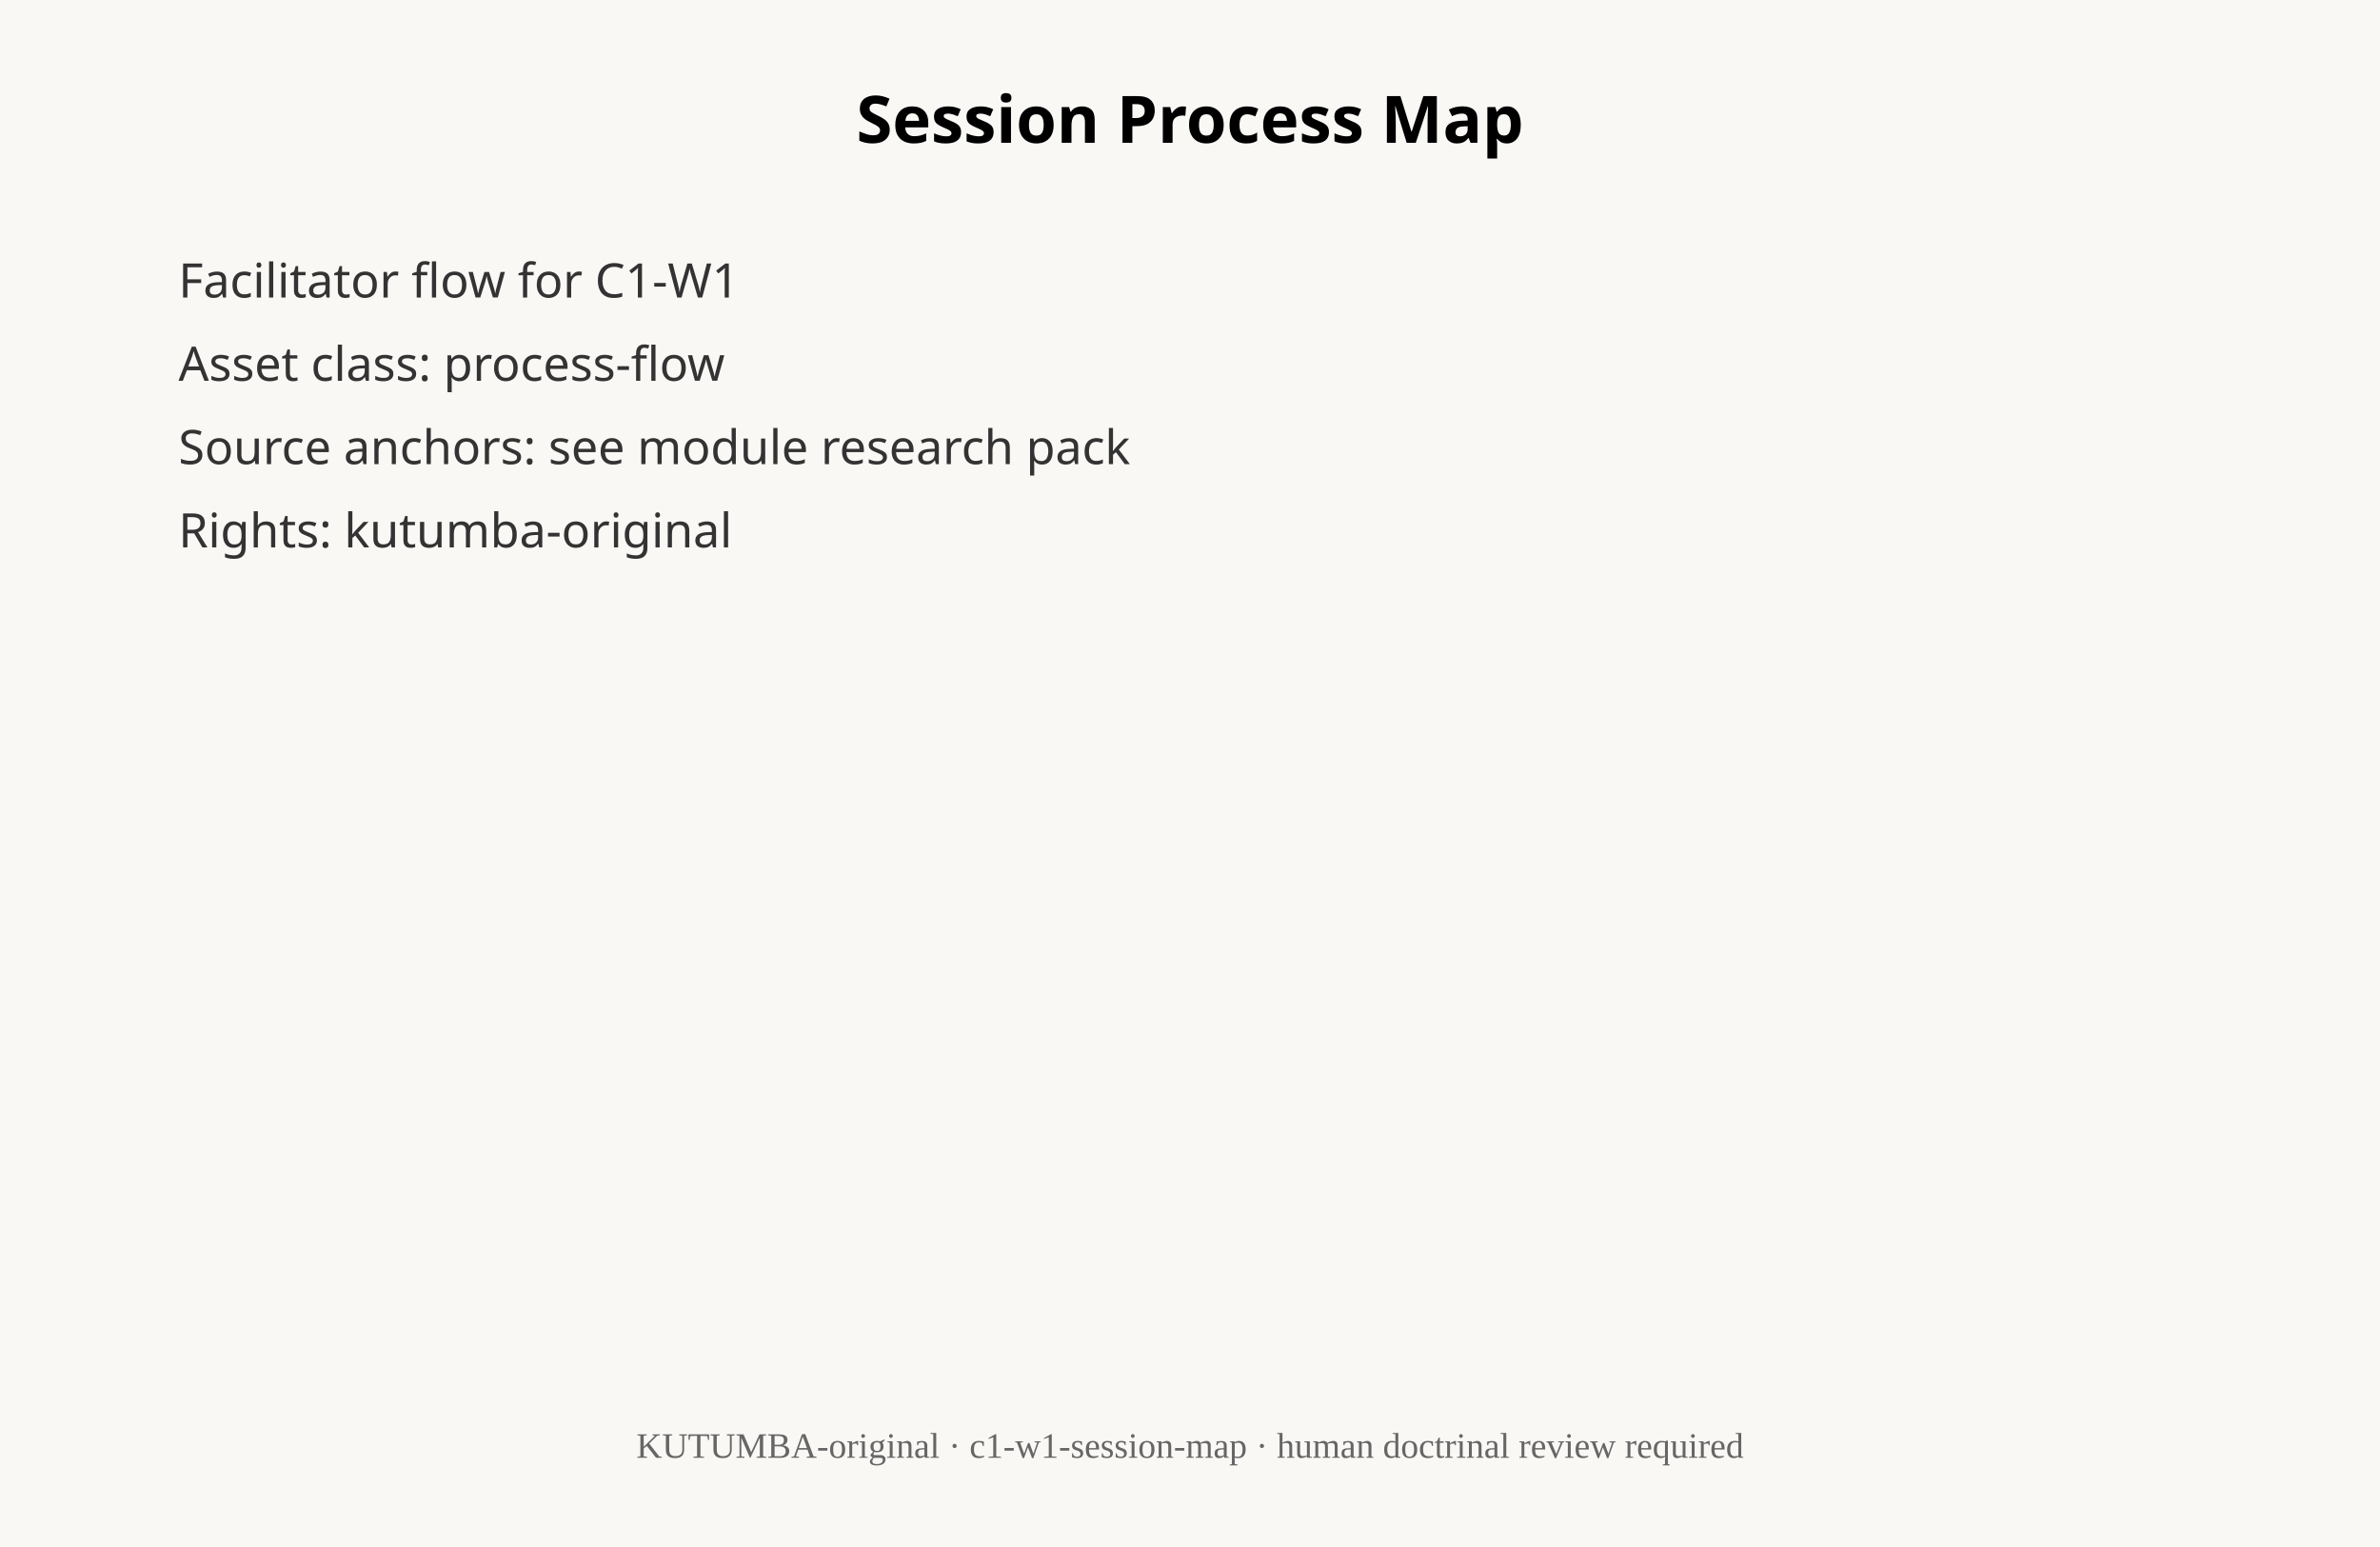
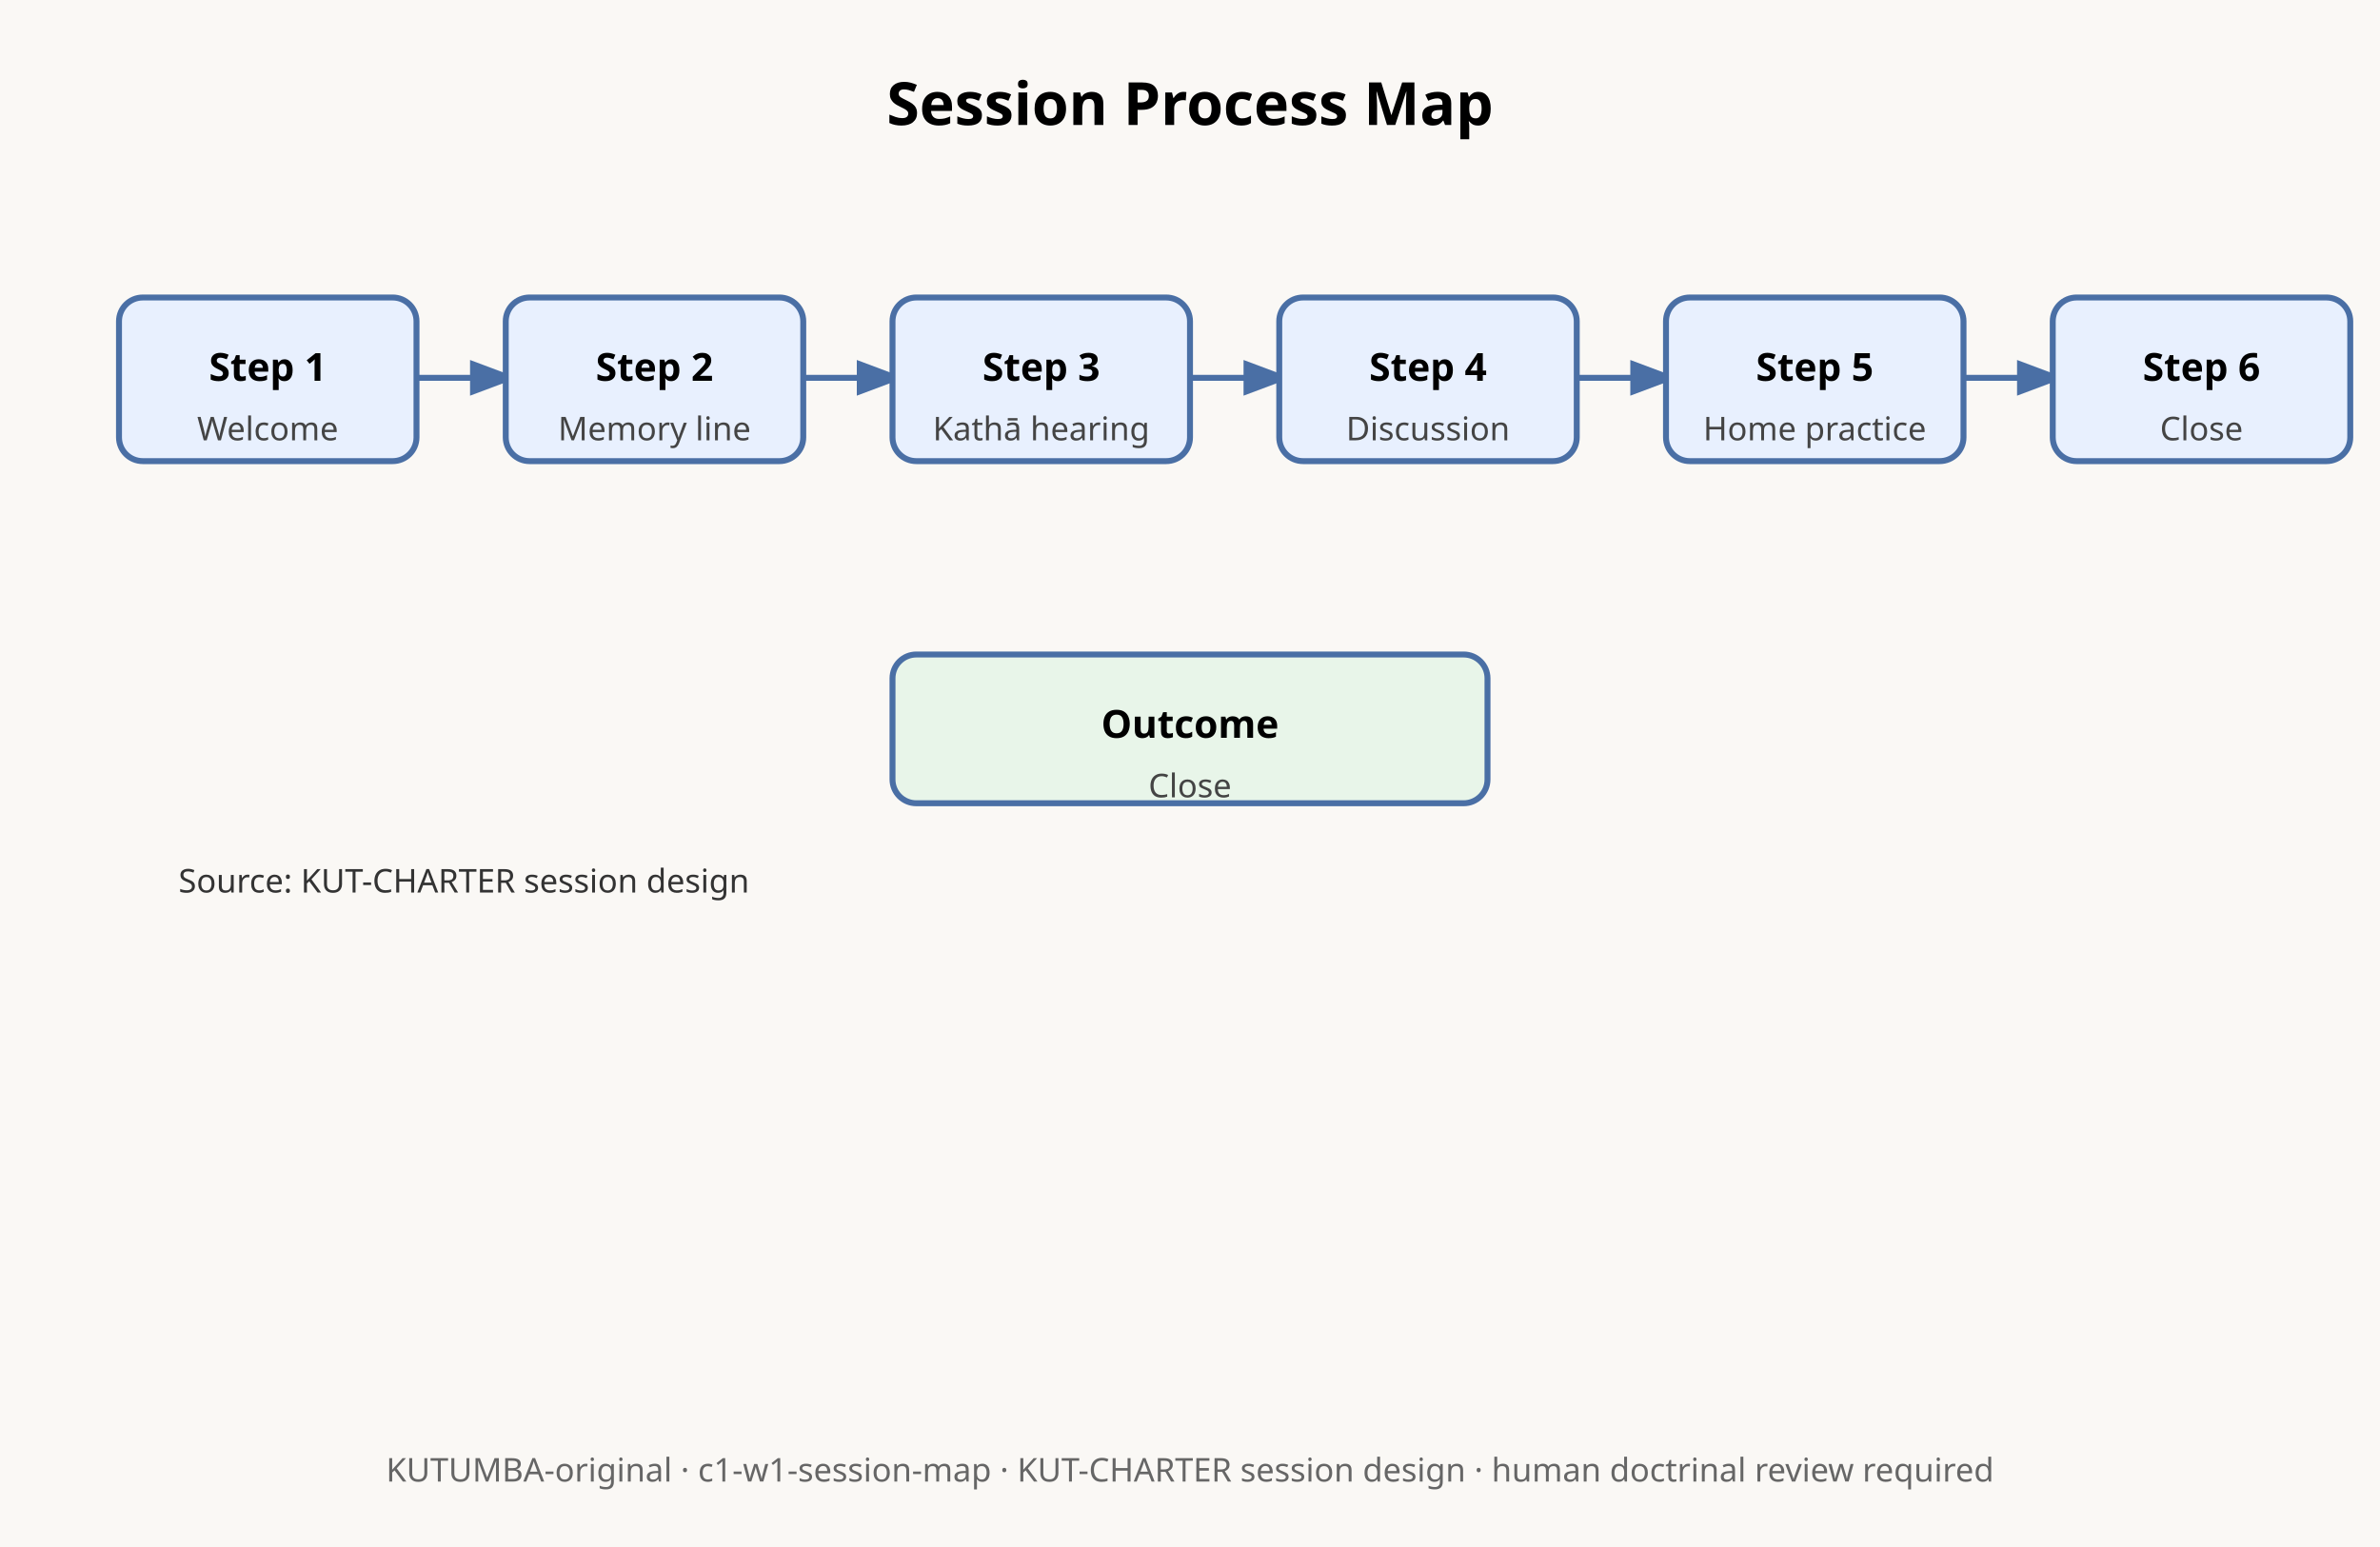
<svg xmlns="http://www.w3.org/2000/svg" viewBox="0 0 800 520" role="img">
  <rect width="800" height="520" fill="#faf8f5" />
-   <text x="400" y="48" text-anchor="middle" font-family="Segoe UI,sans-serif" font-size="22" font-weight="600">Session Process Map</text>
-   <text x="60" y="100" font-family="Segoe UI,sans-serif" font-size="16" fill="#333">Facilitator flow for C1-W1</text>
-   <text x="60" y="128" font-family="Segoe UI,sans-serif" font-size="16" fill="#333">Asset class: process-flow</text>
-   <text x="60" y="156" font-family="Segoe UI,sans-serif" font-size="16" fill="#333">Source anchors: see module research pack</text>
-   <text x="60" y="184" font-family="Segoe UI,sans-serif" font-size="16" fill="#333">Rights: kutumba-original</text>
-   <text x="400" y="490" text-anchor="middle" font-size="12" fill="#666">KUTUMBA-original · c1-w1-session-map · human doctrinal review required</text>
+   <defs>
+     <marker id="arrowhead" markerWidth="8" markerHeight="8" refX="6" refY="3" orient="auto">
+       <polygon points="0 0, 8 3, 0 6" fill="#4a6fa5" />
+     </marker>
+   </defs>
+   <text x="400" y="42" text-anchor="middle" font-family="Segoe UI,sans-serif" font-size="20" font-weight="600">Session Process Map</text>
+   <rect x="40" y="100" width="100" height="55" rx="8" fill="#e8f0fe" stroke="#4a6fa5" stroke-width="2" />
+   <text x="90" y="128" text-anchor="middle" font-family="Segoe UI,sans-serif" font-size="13" font-weight="600">Step 1</text>
+   <text x="90" y="148" text-anchor="middle" font-family="Segoe UI,sans-serif" font-size="11" fill="#444">Welcome</text>
+   <line x1="140" y1="127" x2="170" y2="127" stroke="#4a6fa5" stroke-width="2" marker-end="url(#arrowhead)" />
+   <rect x="170" y="100" width="100" height="55" rx="8" fill="#e8f0fe" stroke="#4a6fa5" stroke-width="2" />
+   <text x="220" y="128" text-anchor="middle" font-family="Segoe UI,sans-serif" font-size="13" font-weight="600">Step 2</text>
+   <text x="220" y="148" text-anchor="middle" font-family="Segoe UI,sans-serif" font-size="11" fill="#444">Memory line</text>
+   <line x1="270" y1="127" x2="300" y2="127" stroke="#4a6fa5" stroke-width="2" marker-end="url(#arrowhead)" />
+   <rect x="300" y="100" width="100" height="55" rx="8" fill="#e8f0fe" stroke="#4a6fa5" stroke-width="2" />
+   <text x="350" y="128" text-anchor="middle" font-family="Segoe UI,sans-serif" font-size="13" font-weight="600">Step 3</text>
+   <text x="350" y="148" text-anchor="middle" font-family="Segoe UI,sans-serif" font-size="11" fill="#444">Kathā hearing</text>
+   <line x1="400" y1="127" x2="430" y2="127" stroke="#4a6fa5" stroke-width="2" marker-end="url(#arrowhead)" />
+   <rect x="430" y="100" width="100" height="55" rx="8" fill="#e8f0fe" stroke="#4a6fa5" stroke-width="2" />
+   <text x="480" y="128" text-anchor="middle" font-family="Segoe UI,sans-serif" font-size="13" font-weight="600">Step 4</text>
+   <text x="480" y="148" text-anchor="middle" font-family="Segoe UI,sans-serif" font-size="11" fill="#444">Discussion</text>
+   <line x1="530" y1="127" x2="560" y2="127" stroke="#4a6fa5" stroke-width="2" marker-end="url(#arrowhead)" />
+   <rect x="560" y="100" width="100" height="55" rx="8" fill="#e8f0fe" stroke="#4a6fa5" stroke-width="2" />
+   <text x="610" y="128" text-anchor="middle" font-family="Segoe UI,sans-serif" font-size="13" font-weight="600">Step 5</text>
+   <text x="610" y="148" text-anchor="middle" font-family="Segoe UI,sans-serif" font-size="11" fill="#444">Home practice</text>
+   <line x1="660" y1="127" x2="690" y2="127" stroke="#4a6fa5" stroke-width="2" marker-end="url(#arrowhead)" />
+   <rect x="690" y="100" width="100" height="55" rx="8" fill="#e8f0fe" stroke="#4a6fa5" stroke-width="2" />
+   <text x="740" y="128" text-anchor="middle" font-family="Segoe UI,sans-serif" font-size="13" font-weight="600">Step 6</text>
+   <text x="740" y="148" text-anchor="middle" font-family="Segoe UI,sans-serif" font-size="11" fill="#444">Close</text>
+   <rect x="300" y="220" width="200" height="50" rx="8" fill="#e8f5e9" stroke="#4a6fa5" stroke-width="2" />
+   <text x="400" y="248" text-anchor="middle" font-family="Segoe UI,sans-serif" font-size="13" font-weight="600">Outcome</text>
+   <text x="400" y="268" text-anchor="middle" font-family="Segoe UI,sans-serif" font-size="11" fill="#444">Close</text>
+   <text x="60" y="300" text-anchor="start" font-family="Segoe UI,sans-serif" font-size="11" font-weight="normal" fill="#333">Source: KUT-CHARTER session design</text>
+   <text x="400" y="498" text-anchor="middle" font-family="Segoe UI,sans-serif" font-size="11" fill="#666">
+     KUTUMBA-original · c1-w1-session-map · KUT-CHARTER session design · human doctrinal review required
+   </text>
</svg>
